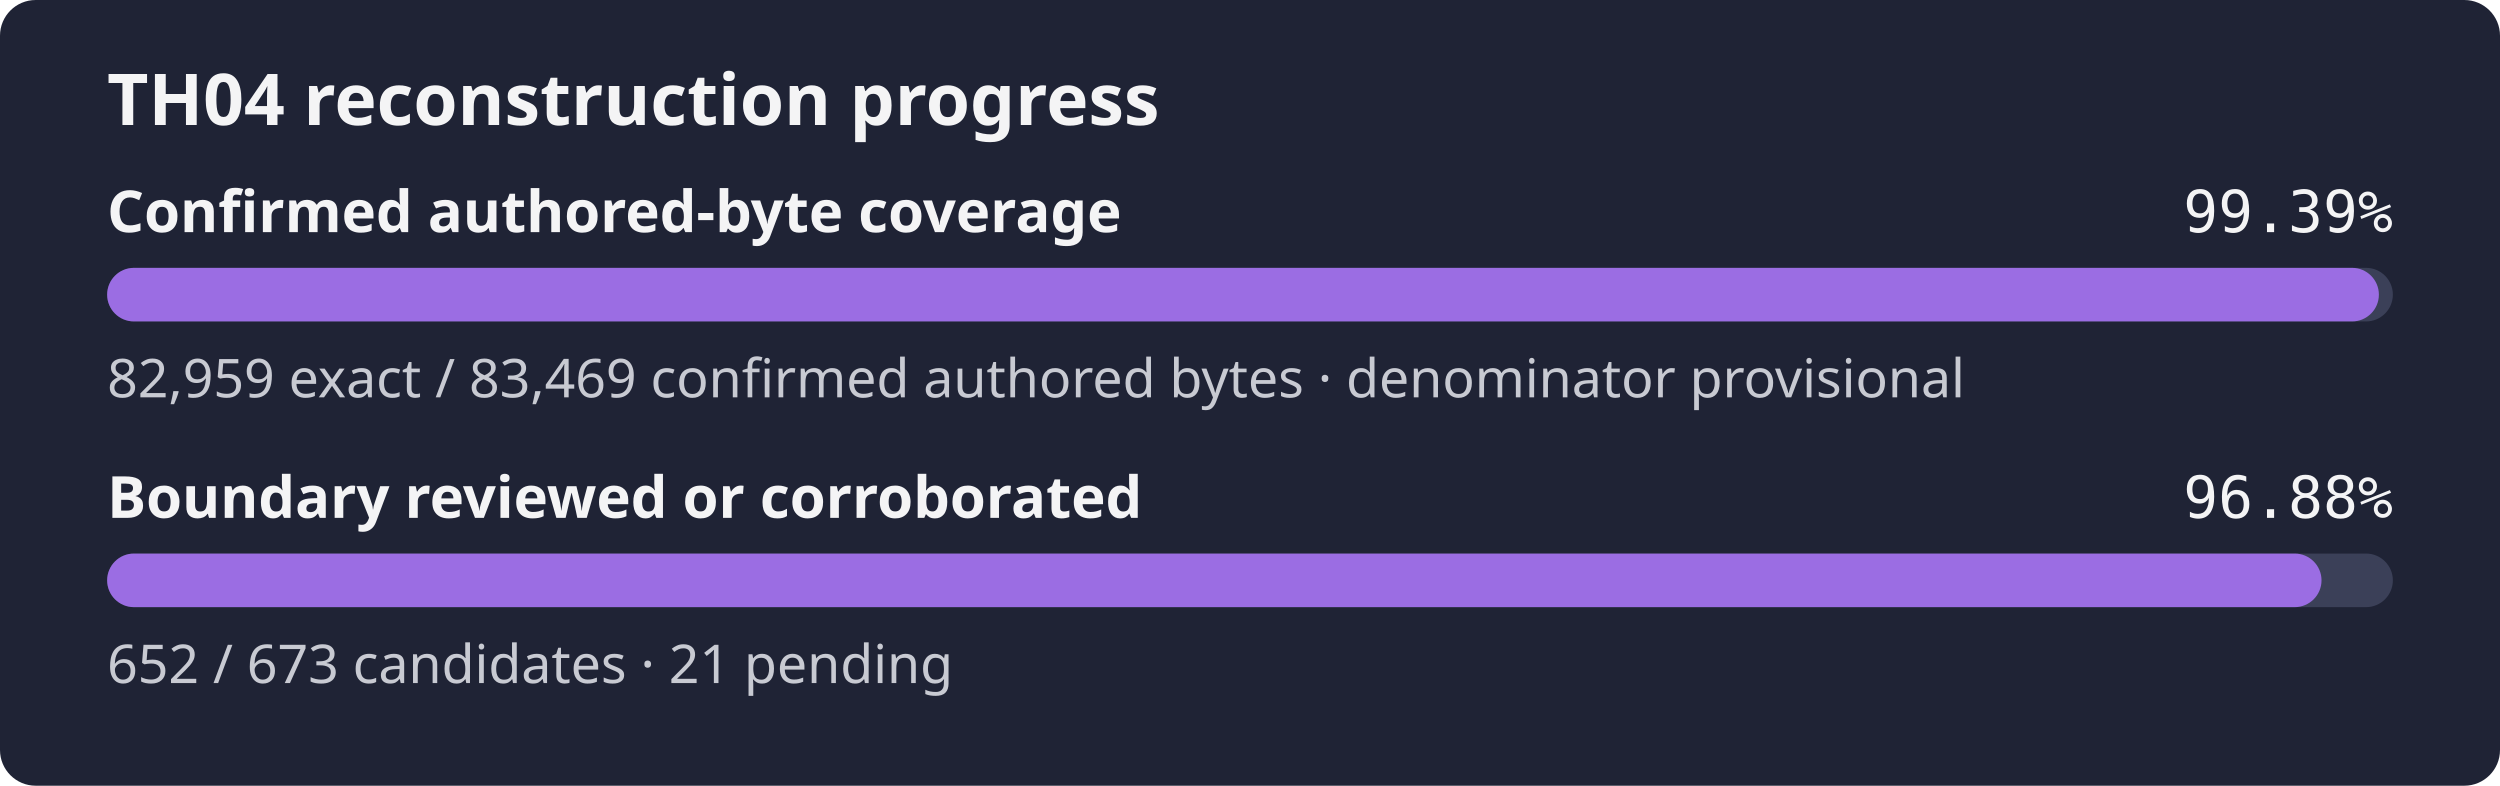
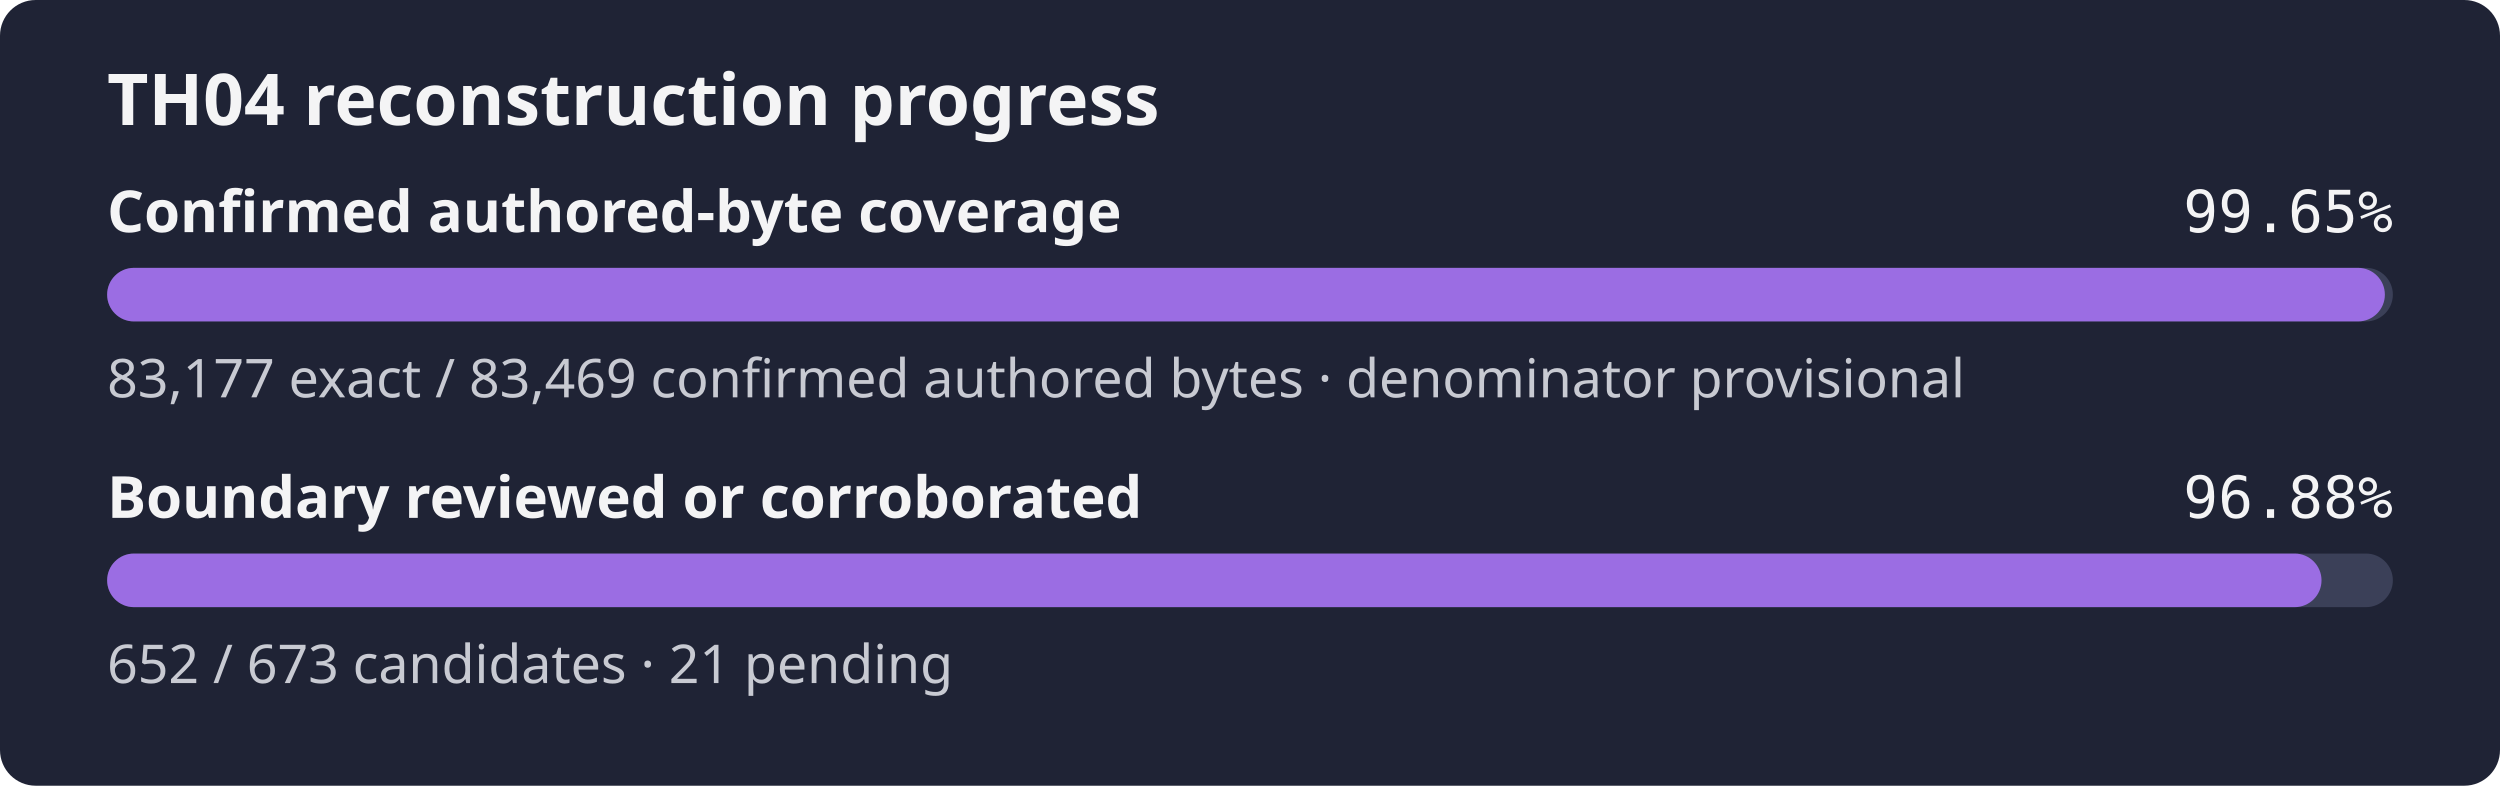
- <svg xmlns="http://www.w3.org/2000/svg" width="560" height="176" role="img" aria-label="TH04 reconstruction progress: 99.39% of the confirmed authored-byte set is exact, boundary reviewed or corroborated 96.88%">
+ <svg xmlns="http://www.w3.org/2000/svg" width="560" height="176" role="img" aria-label="TH04 reconstruction progress: 99.65% of the confirmed authored-byte set is exact, boundary reviewed or corroborated 96.88%">
  <rect width="560" height="176" rx="8" fill="#1f2335" />
  <text x="24" y="28" fill="#f4f4f5" font-family="sans-serif" font-size="16" font-weight="600">TH04 reconstruction progress</text>
  <text x="24" y="52" fill="#f4f4f5" font-family="sans-serif" font-size="13" font-weight="600">Confirmed authored-byte coverage</text>
-   <text x="536" y="52" fill="#f4f4f5" text-anchor="end" font-family="monospace" font-size="13">99.39%</text>
+   <text x="536" y="52" fill="#f4f4f5" text-anchor="end" font-family="monospace" font-size="13">99.65%</text>
  <rect x="24" y="60" width="512" height="12" rx="6" fill="#3b4058" />
-   <rect x="24" y="60" width="508.87" height="12" rx="6" fill="#9b6de3" />
-   <text x="24" y="89" fill="#c8cad2" font-family="sans-serif" font-size="12">82,959 exact / 83,469 confirmed authored bytes · denominator provisional</text>
+   <rect x="24" y="60" width="510.21" height="12" rx="6" fill="#9b6de3" />
+   <text x="24" y="89" fill="#c8cad2" font-family="sans-serif" font-size="12">83,177 exact / 83,469 confirmed authored bytes · denominator provisional</text>
  <text x="24" y="116" fill="#f4f4f5" font-family="sans-serif" font-size="13" font-weight="600">Boundary reviewed or corroborated</text>
  <text x="536" y="116" fill="#f4f4f5" text-anchor="end" font-family="monospace" font-size="13">96.88%</text>
  <rect x="24" y="124" width="512" height="12" rx="6" fill="#3b4058" />
  <rect x="24" y="124" width="496.02" height="12" rx="6" fill="#9b6de3" />
  <text x="24" y="153" fill="#c8cad2" font-family="sans-serif" font-size="12">652 / 673 candidates · 21 pending</text>
</svg>
